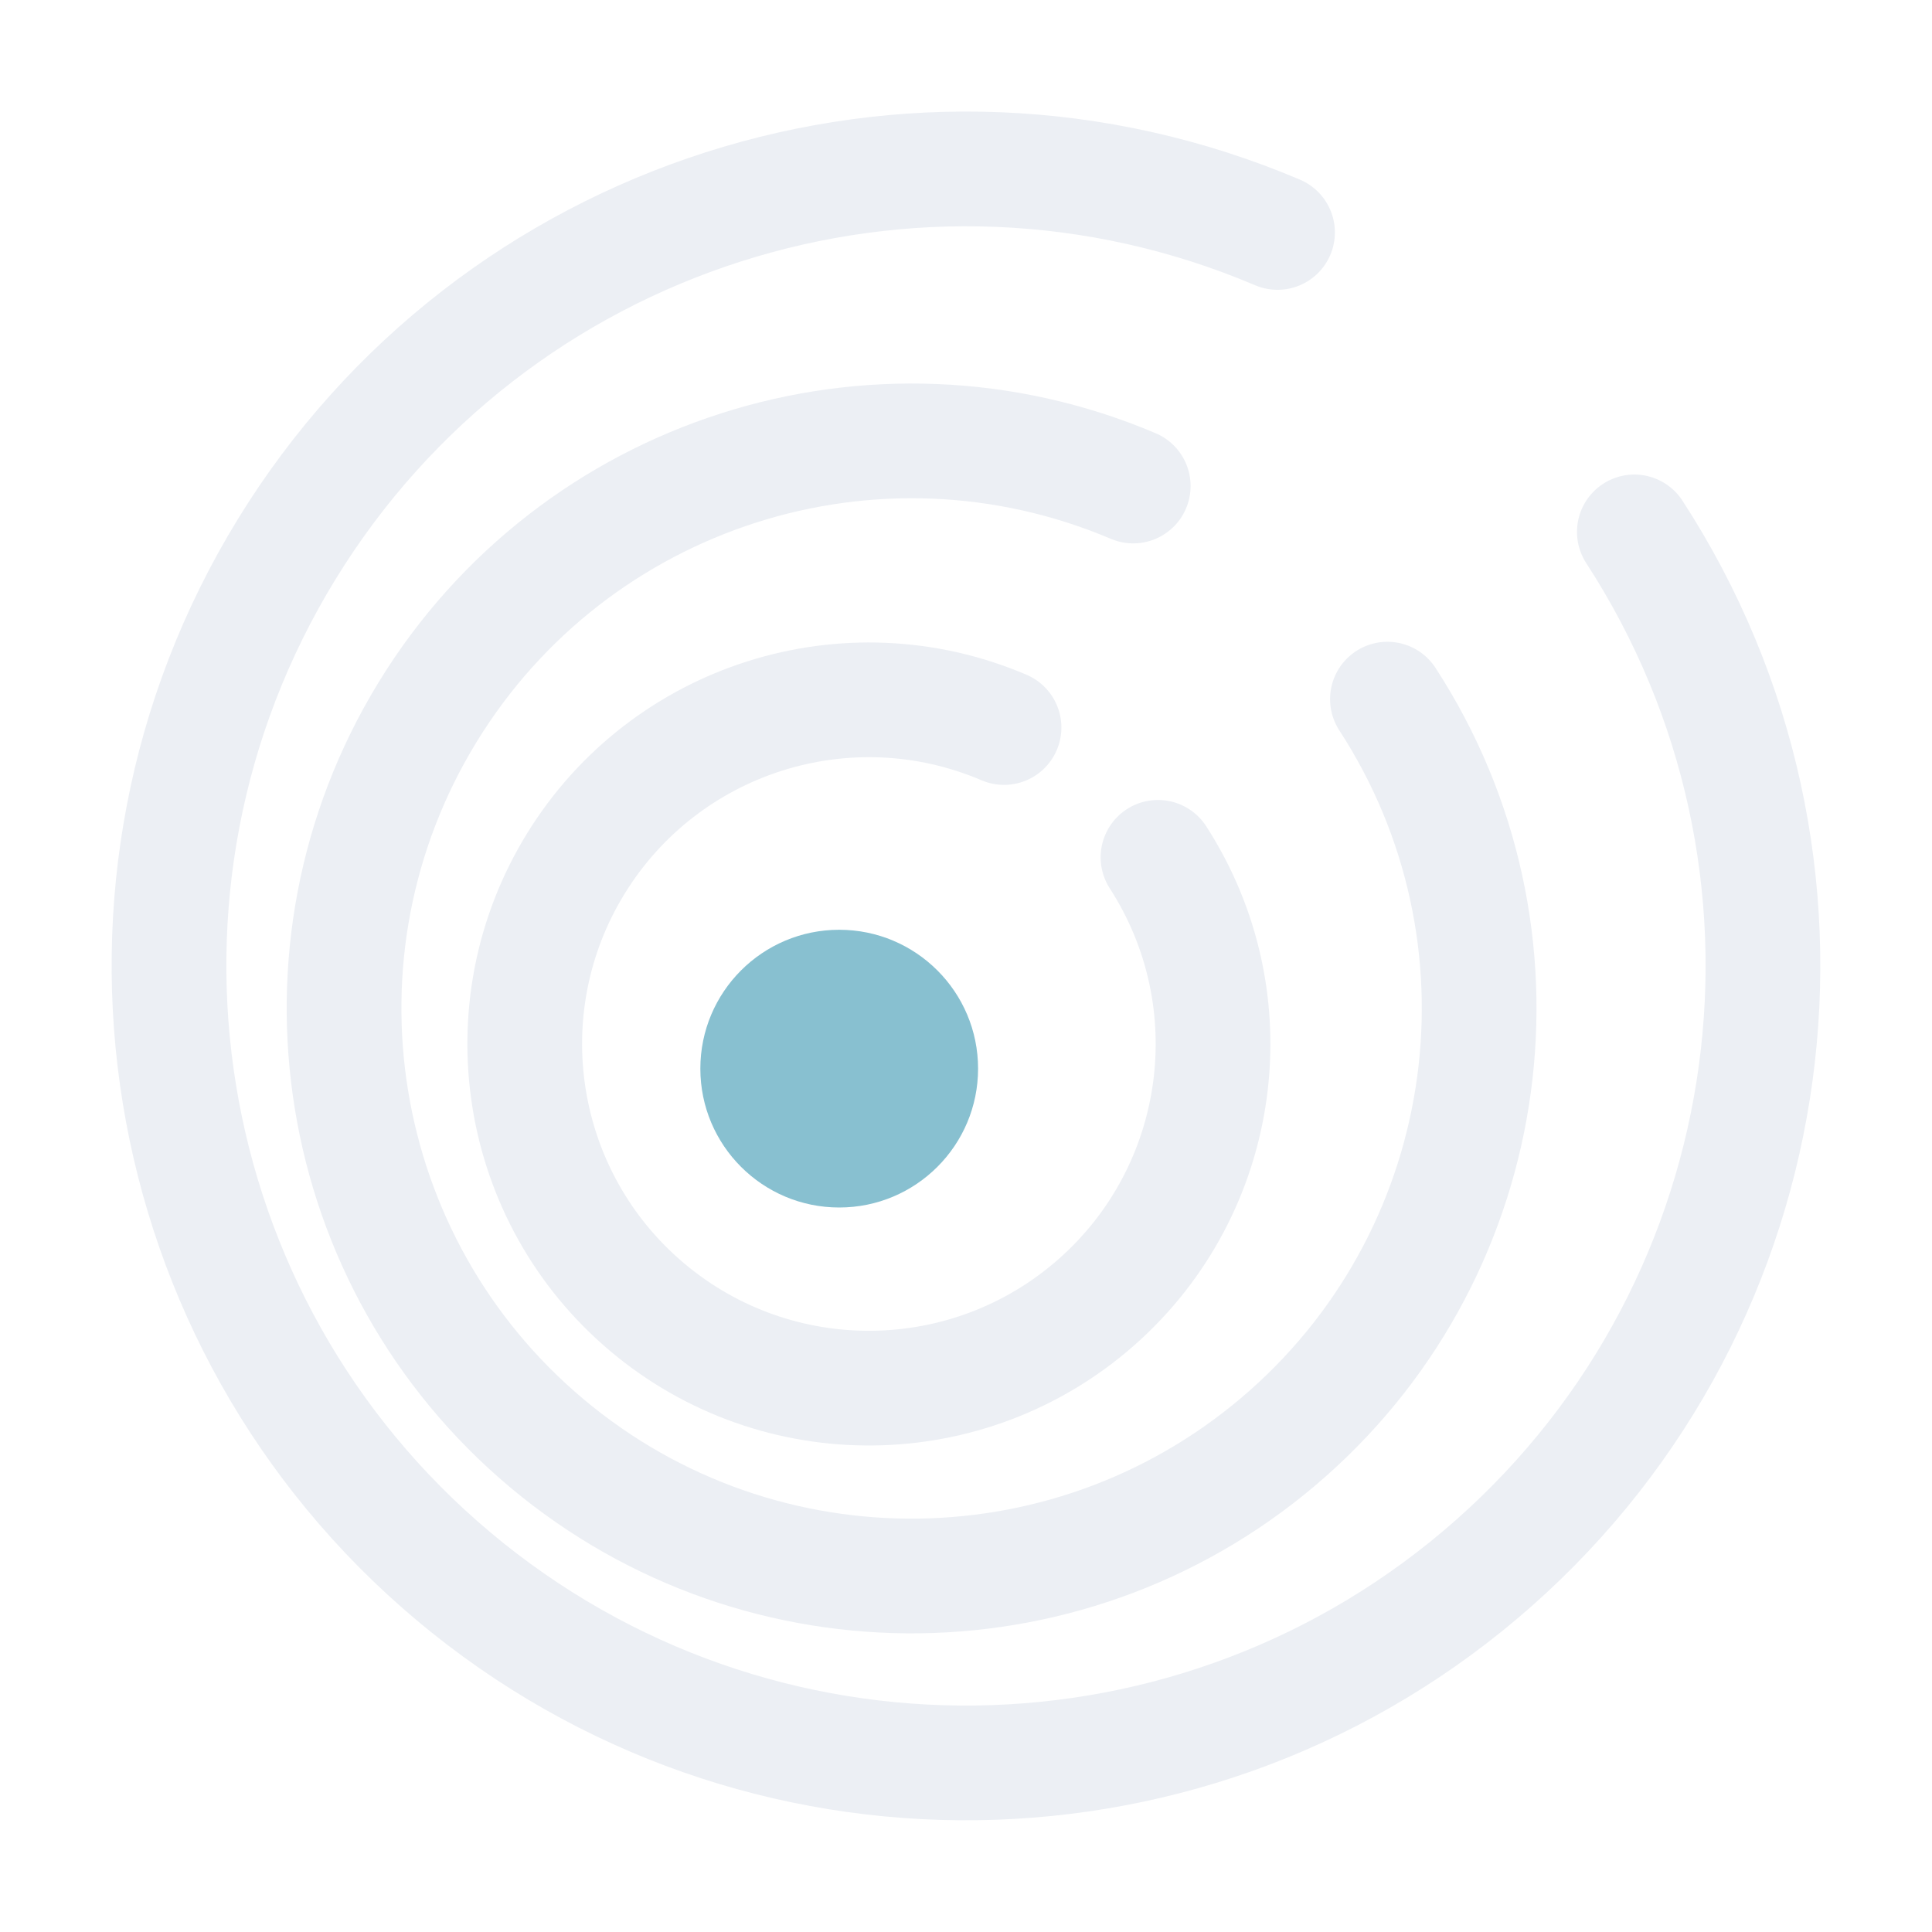
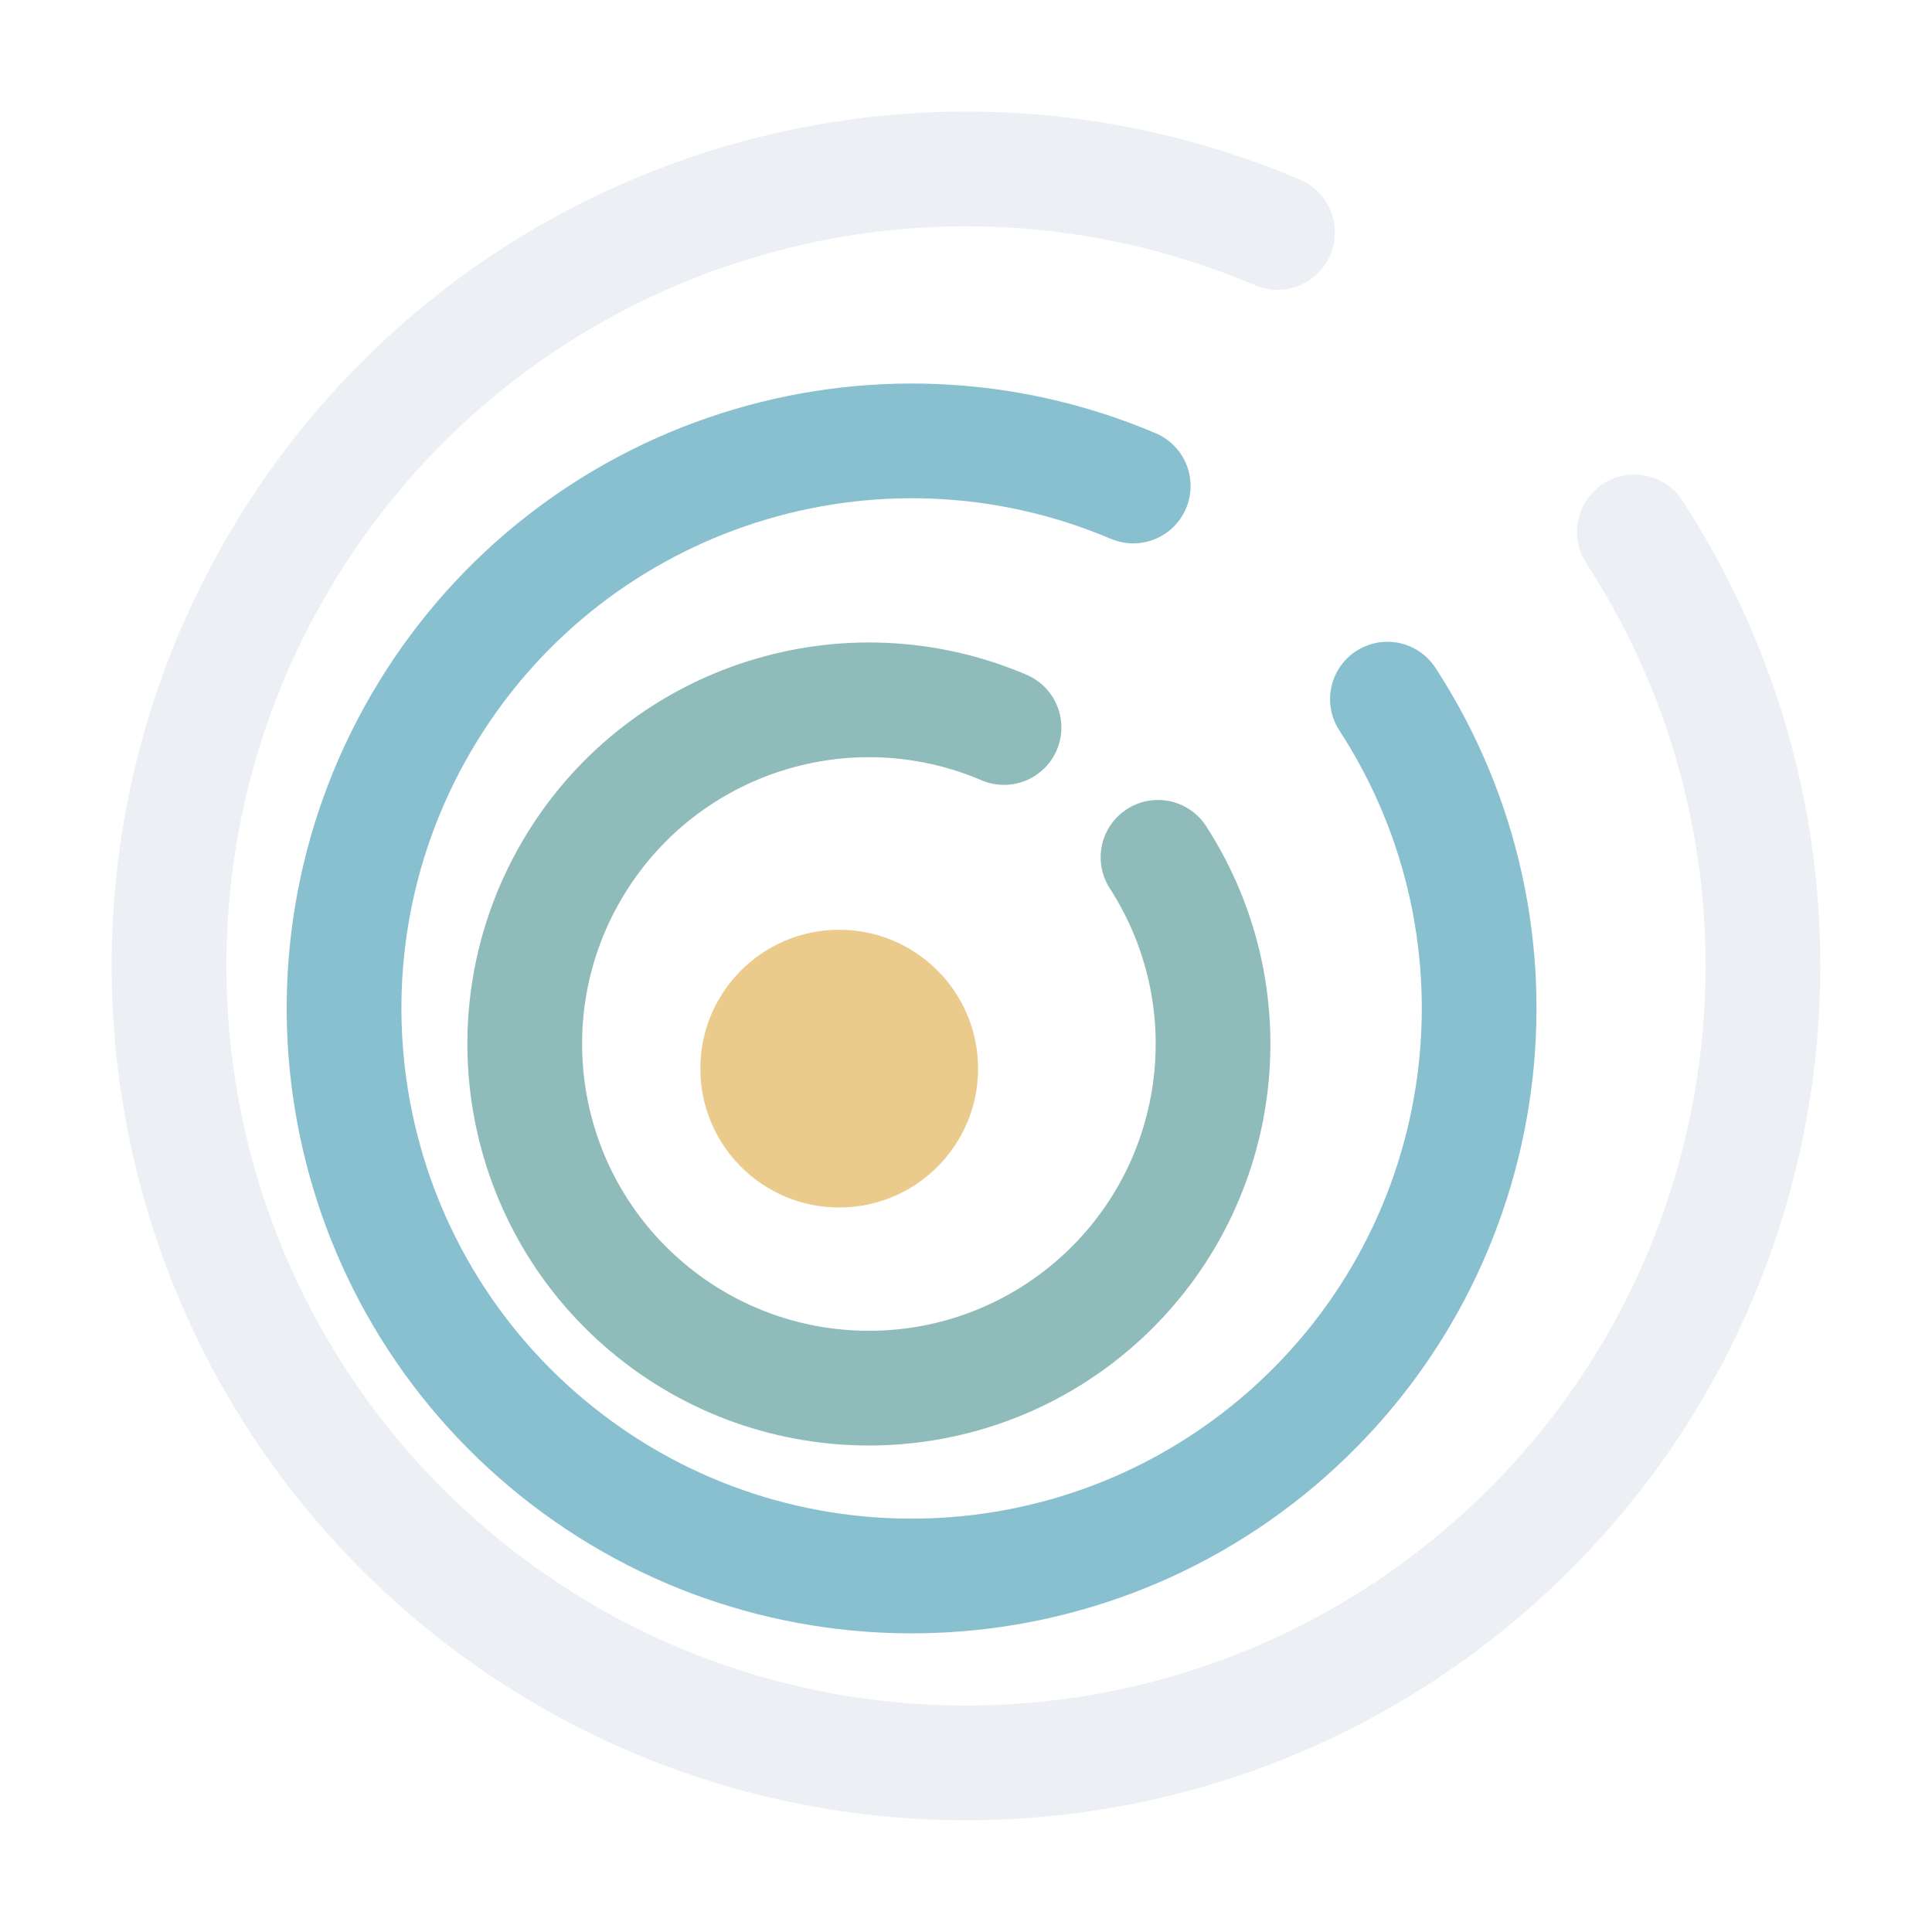
<svg xmlns="http://www.w3.org/2000/svg" viewBox="0 0 32.00 32.00" width="32" height="32" role="img" aria-label="ancientlives">
-   <style>.ink-s{stroke:#eceff4}.ink-f{fill:#eceff4}.acc-s{stroke:#88c0d0}.acc-f{fill:#88c0d0}.mut-f{fill:#9aa1ad}</style>
+   <style>.ink-s{stroke:#eceff4}.ink-f{fill:#eceff4}.acc-s{stroke:#88c0d0}.acc-f{fill:#88c0d0}.teal-s{stroke:#8fbcbb}.yel-f{fill:#ebcb8b}.ora-f{fill:#d08770}.kit-f{fill:#81a1c1}</style>
  <path class="ink-s" d="M27.07 8.81A13.2 13.2 0 1 1 21.16 3.85" fill="none" stroke-width="1.9" stroke-linecap="round" />
-   <path class="ink-s" d="M22.98 11.58A9.4 9.4 0 1 1 18.77 8.05" fill="none" stroke-width="1.9" stroke-linecap="round" />
-   <path class="ink-s" d="M19.18 14.20A5.7 5.7 0 1 1 16.63 12.05" fill="none" stroke-width="1.9" stroke-linecap="round" />
-   <circle class="acc-f" cx="13.9" cy="17.7" r="2.3" />
+   <path class="acc-s" d="M22.98 11.58A9.4 9.4 0 1 1 18.77 8.05" fill="none" stroke-width="1.9" stroke-linecap="round" />
+   <path class="teal-s" d="M19.18 14.20A5.7 5.7 0 1 1 16.63 12.05" fill="none" stroke-width="1.9" stroke-linecap="round" />
+   <circle class="yel-f" cx="13.9" cy="17.7" r="2.3" />
</svg>
